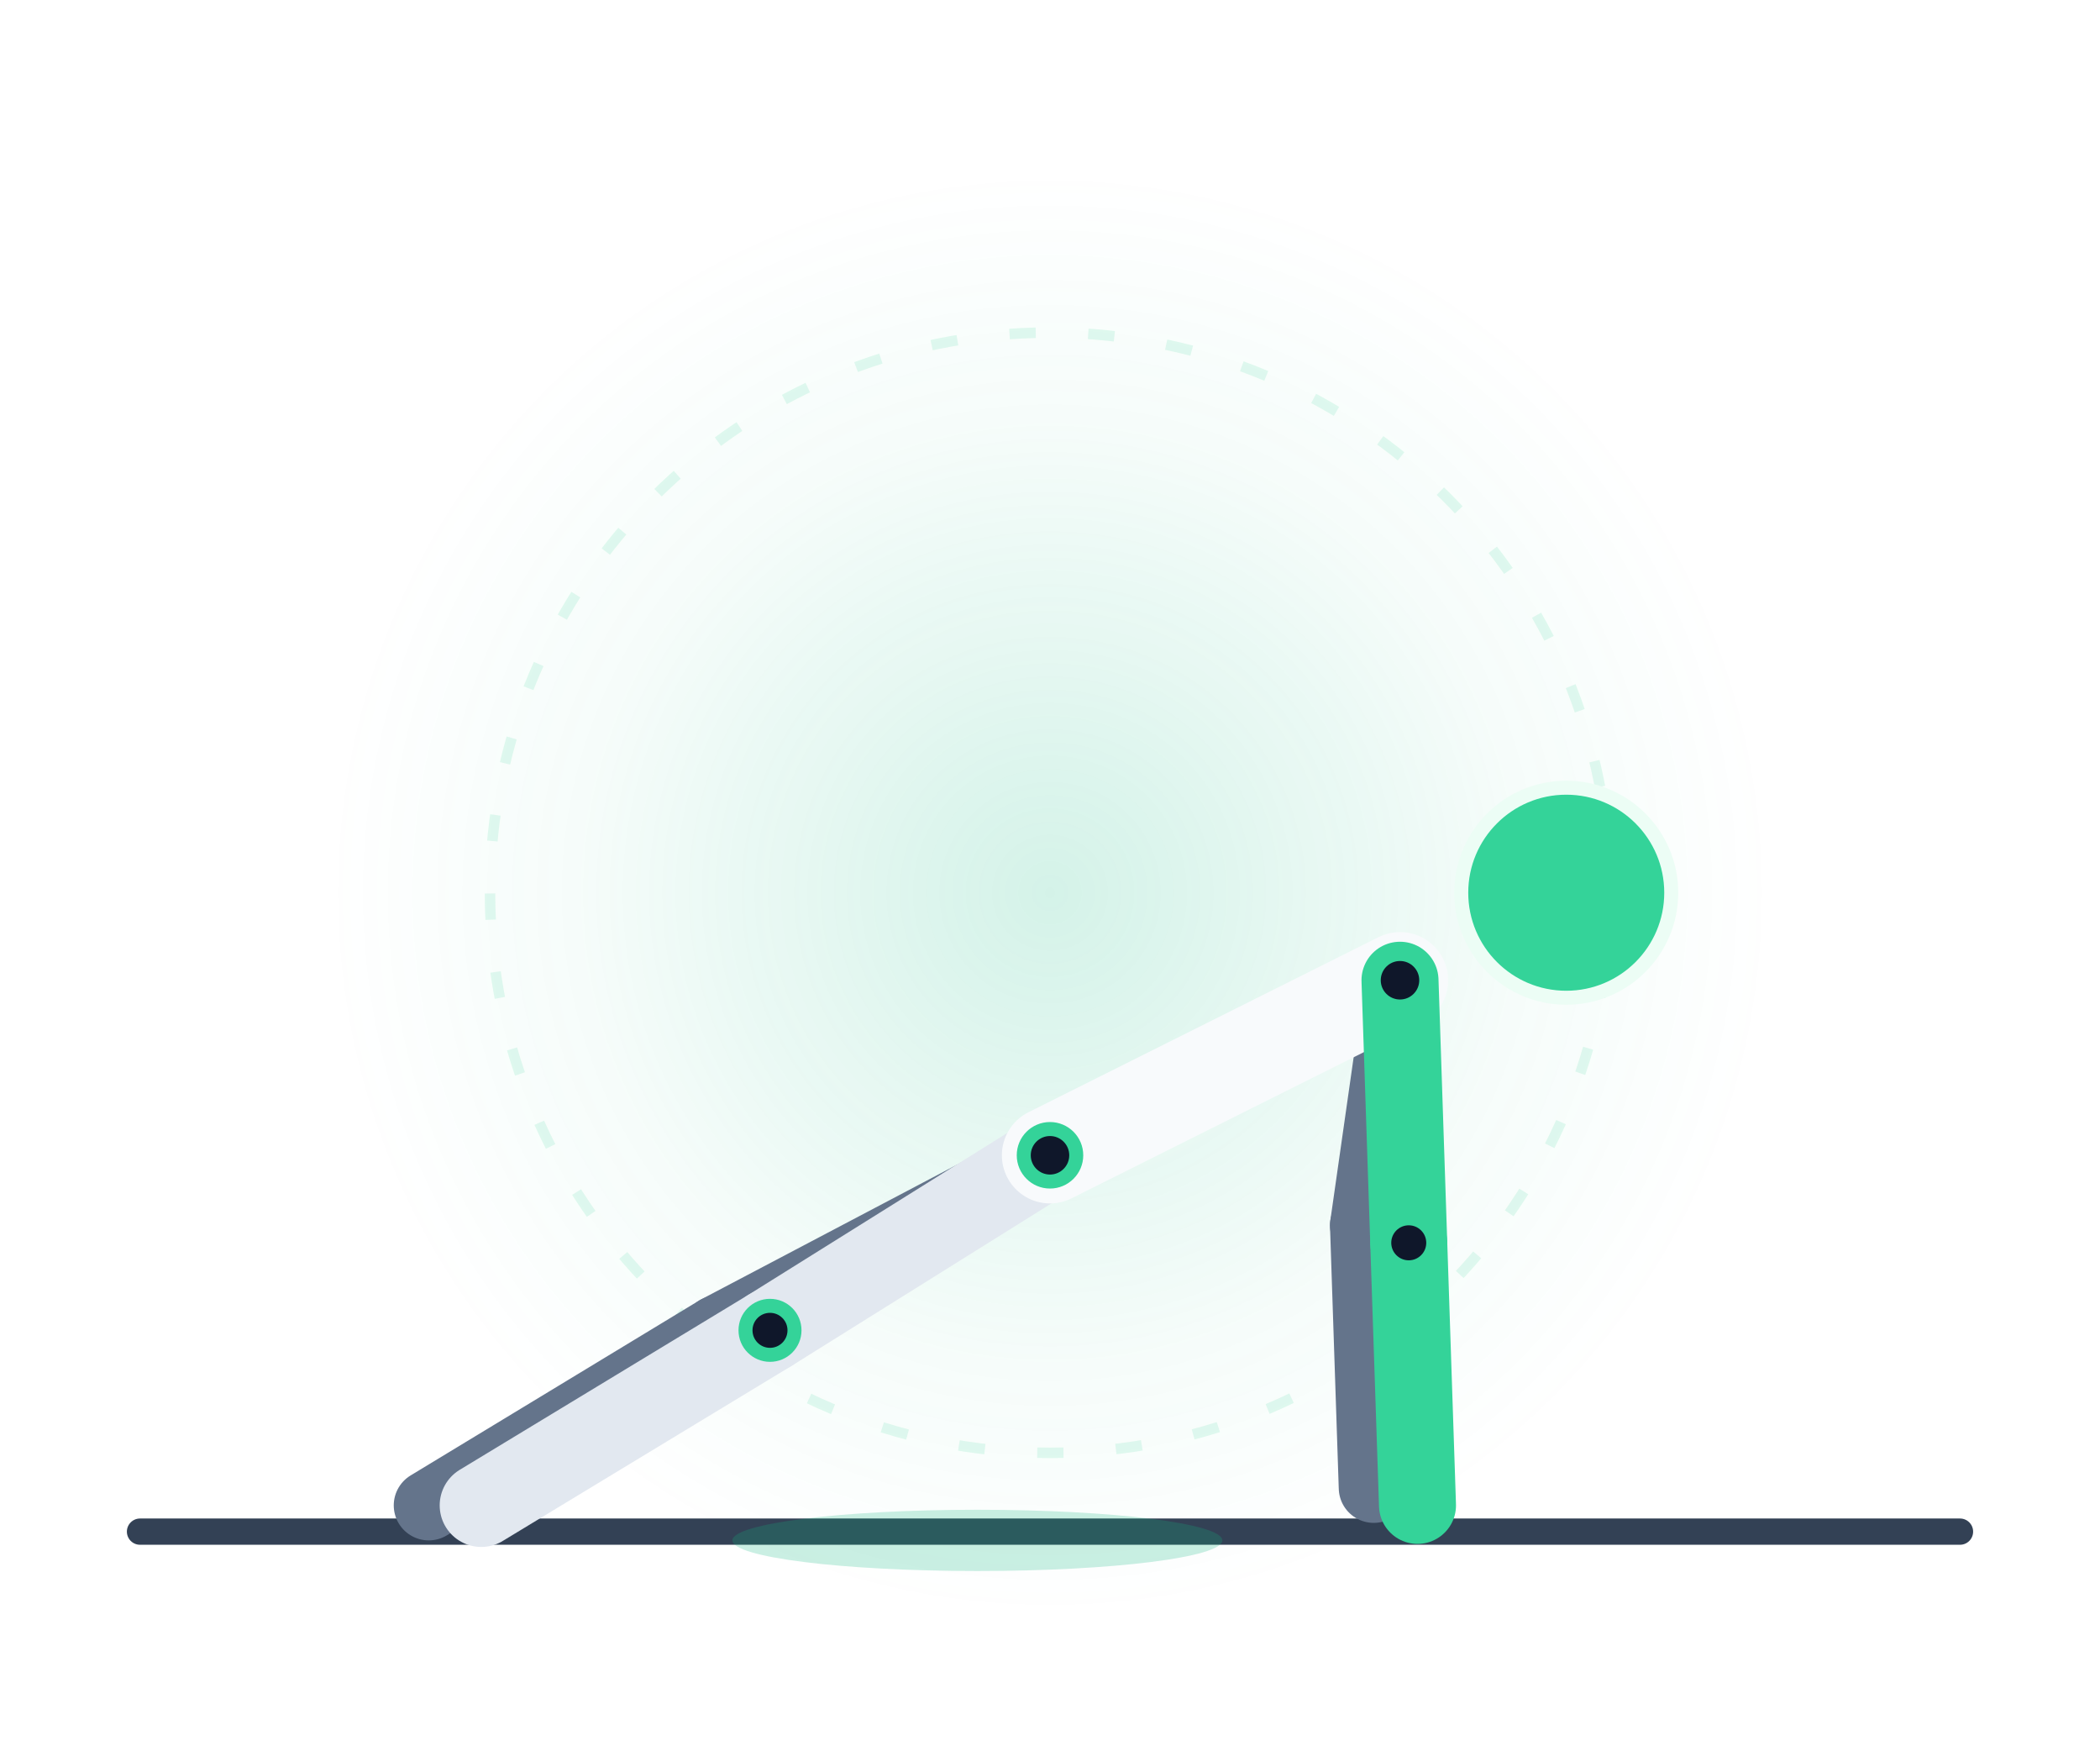
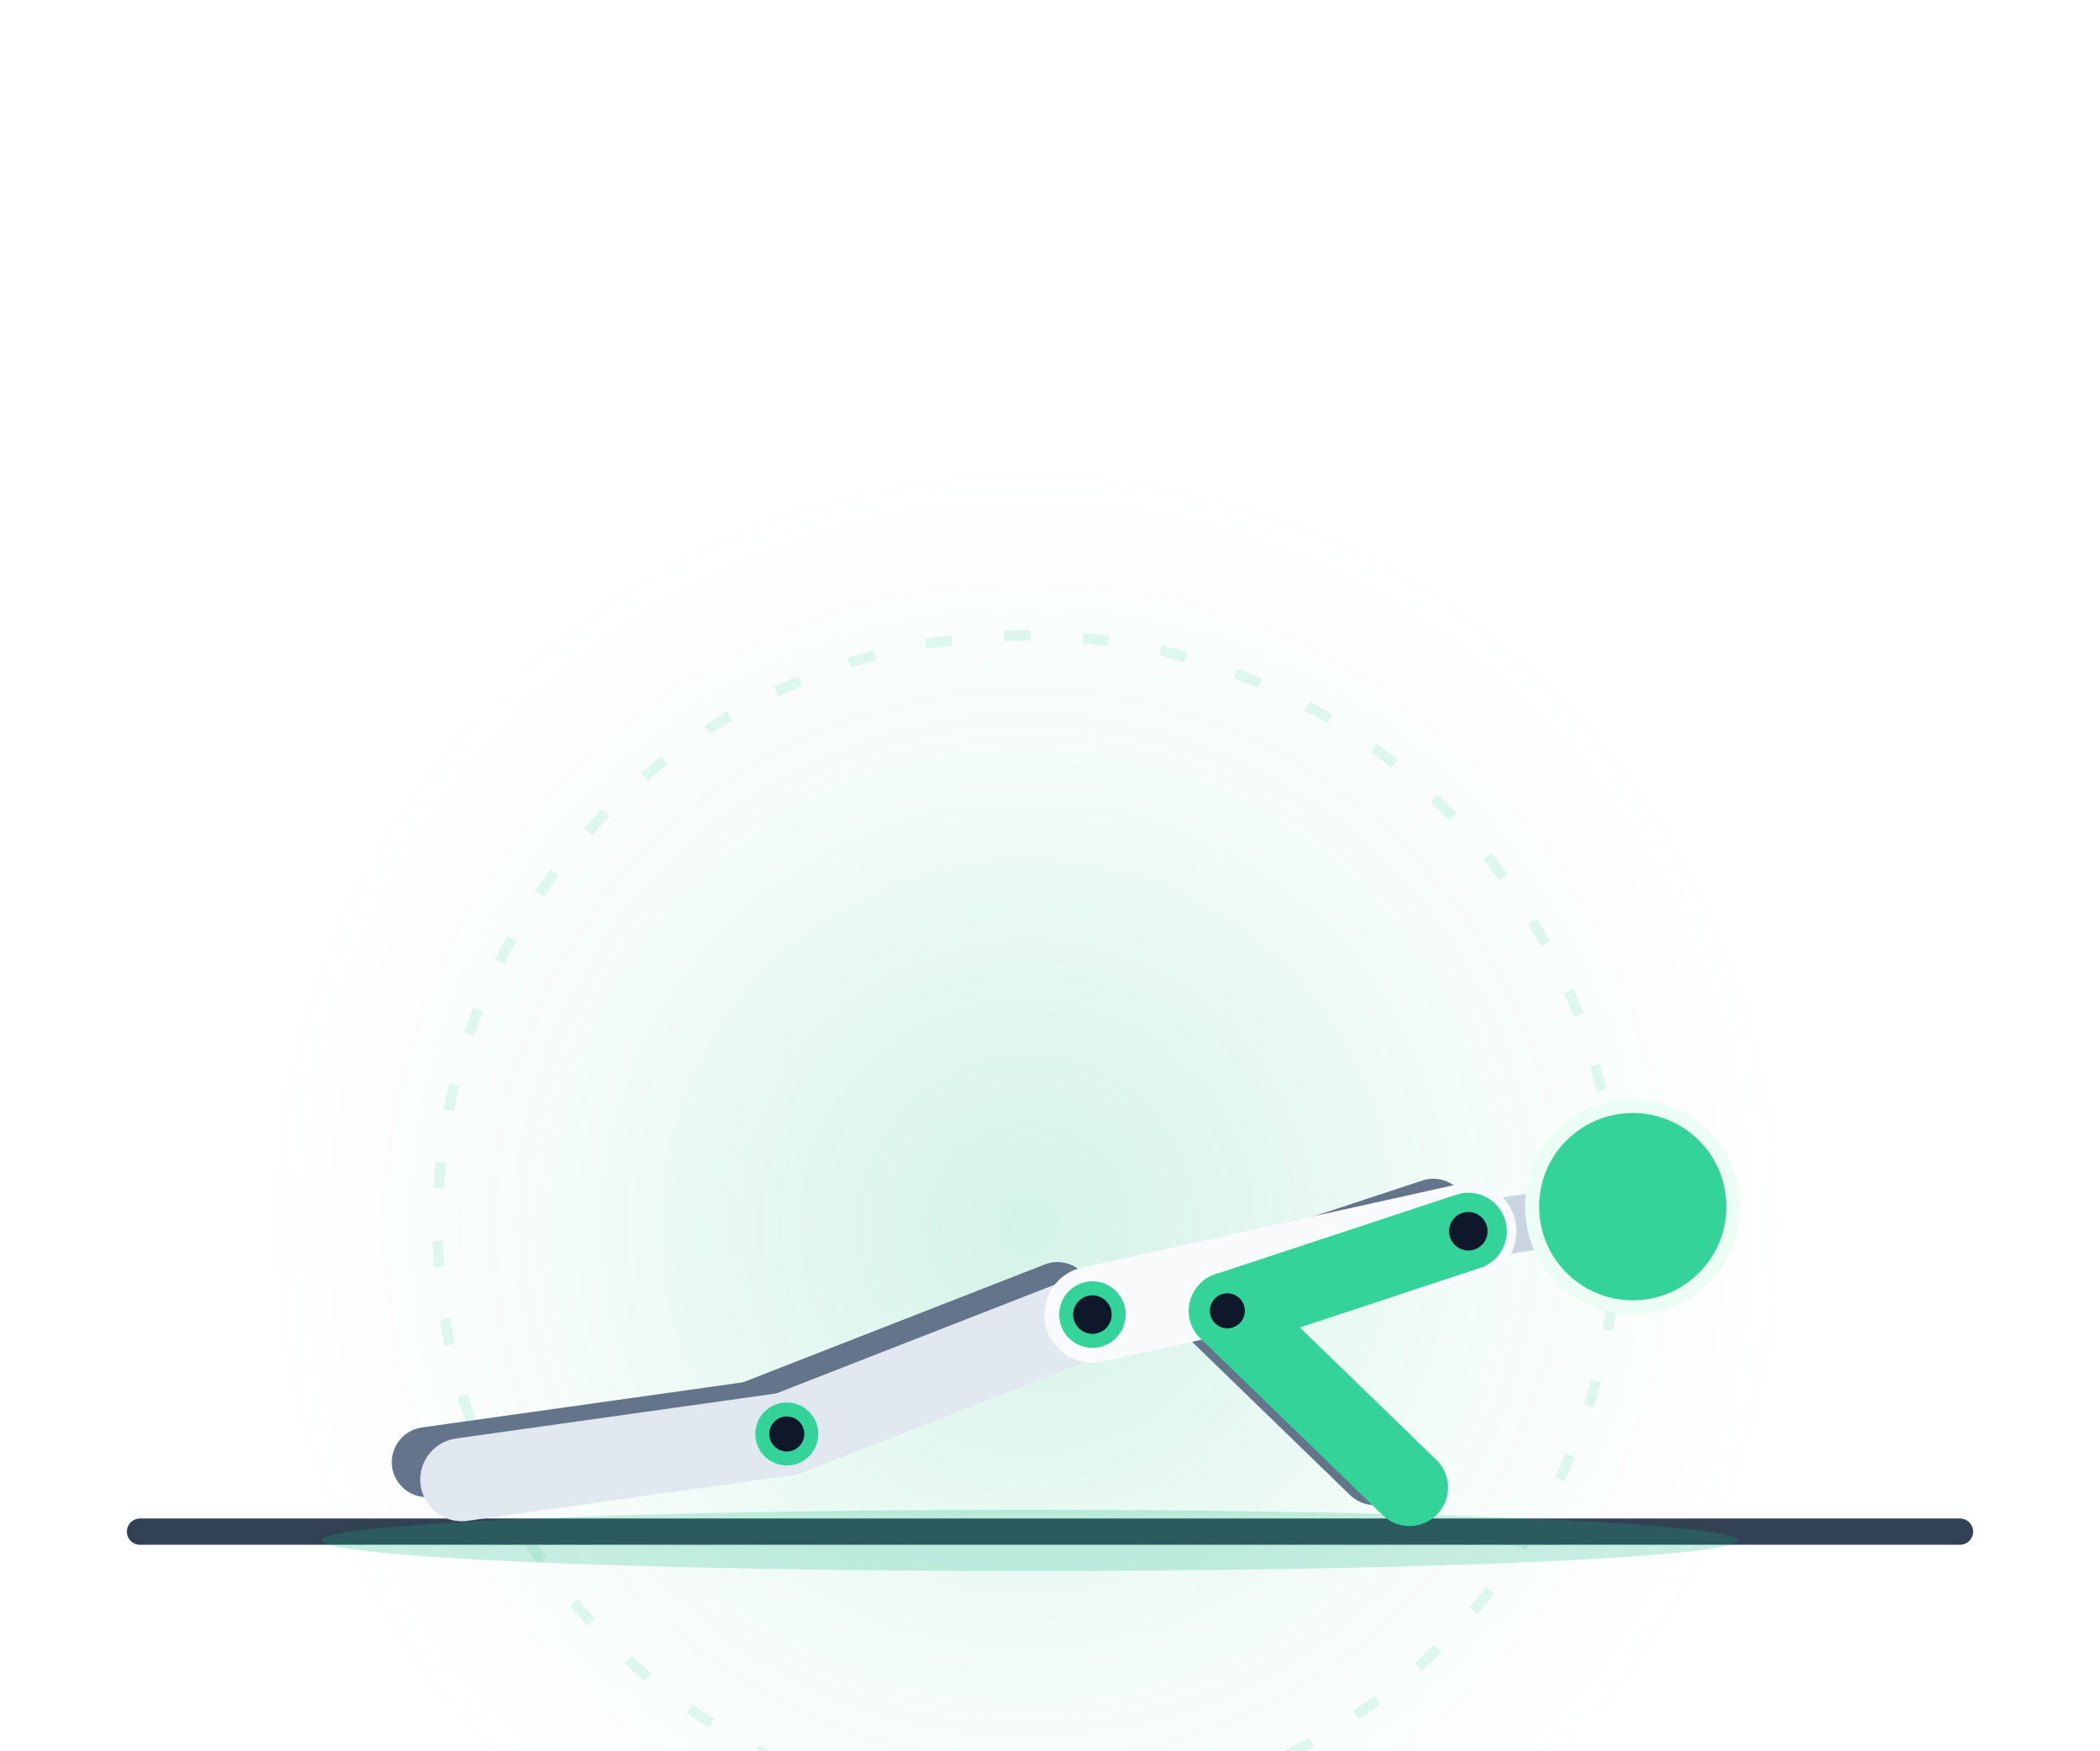
- <svg xmlns="http://www.w3.org/2000/svg" viewBox="0 0 240 200" preserveAspectRatio="xMidYMid meet" class="exercise-svg" role="img" aria-label="pushup" data-archetype="pushup" data-pose-a="{&quot;head&quot;:[179,102],&quot;shoulder&quot;:[160,112],&quot;hip&quot;:[120,132],&quot;elbow_f&quot;:[161,142],&quot;hand_f&quot;:[162,172],&quot;elbow_b&quot;:[156,140],&quot;hand_b&quot;:[157,170],&quot;knee_f&quot;:[88,152],&quot;foot_f&quot;:[55,172],&quot;knee_b&quot;:[82,152],&quot;foot_b&quot;:[49,172]}" data-pose-b="{&quot;head&quot;:[184,142],&quot;shoulder&quot;:[164,148],&quot;hip&quot;:[122,154],&quot;elbow_f&quot;:[143,137],&quot;hand_f&quot;:[162,172],&quot;elbow_b&quot;:[138,135],&quot;hand_b&quot;:[157,170],&quot;knee_f&quot;:[88,163],&quot;foot_f&quot;:[55,172],&quot;knee_b&quot;:[82,163],&quot;foot_b&quot;:[49,172]}">
+ <svg xmlns="http://www.w3.org/2000/svg" viewBox="0 0 240 200" preserveAspectRatio="xMidYMid meet" class="exercise-svg" role="img" aria-label="Pushup" data-archetype="pushup" data-bones="{&quot;lumbar&quot;:22.0,&quot;thoracic&quot;:22.0,&quot;neck&quot;:19.0,&quot;uarm&quot;:29.0,&quot;farm&quot;:29.0,&quot;thigh&quot;:37.5,&quot;shin&quot;:37.5,&quot;back_dx&quot;:-4.0,&quot;back_dy&quot;:-2.0}" data-pose-a="{&quot;hip_x&quot;:119.0,&quot;hip_y&quot;:134.0,&quot;lumbar&quot;:-26,&quot;thoracic&quot;:-26,&quot;neck&quot;:-22,&quot;uarm_f&quot;:106.66,&quot;farm_f&quot;:66.06,&quot;uarm_b&quot;:106.66,&quot;farm_b&quot;:66.06,&quot;thigh_f&quot;:146.99,&quot;shin_f&quot;:157.14,&quot;thigh_b&quot;:146.99,&quot;shin_b&quot;:157.14}" data-pose-b="{&quot;hip_x&quot;:125.5,&quot;hip_y&quot;:152.0,&quot;lumbar&quot;:-11,&quot;thoracic&quot;:-11,&quot;neck&quot;:-7,&quot;uarm_f&quot;:167.84,&quot;farm_f&quot;:41.69,&quot;uarm_b&quot;:167.84,&quot;farm_b&quot;:41.69,&quot;thigh_f&quot;:159.97,&quot;shin_f&quot;:173.64,&quot;thigh_b&quot;:159.97,&quot;shin_b&quot;:173.64}" data-equipment="body_only">
  <defs>
    <radialGradient id="glow-pushup" cx="50%" cy="50%" r="50%">
      <stop offset="0%" stop-color="#10b981" stop-opacity="0.18" />
      <stop offset="65%" stop-color="#10b981" stop-opacity="0.04" />
      <stop offset="100%" stop-color="#10b981" stop-opacity="0" />
    </radialGradient>
  </defs>
-   <circle class="js-aura" cx="120" cy="102" r="82" fill="url(#glow-pushup)" />
-   <circle class="js-ring" cx="120" cy="102" r="64" fill="none" stroke="#34d399" stroke-opacity="0.14" stroke-width="1.2" stroke-dasharray="3 6" />
+   <circle class="js-aura" cx="117.4" cy="140.0" r="87.20" fill="url(#glow-pushup)" />
+   <circle class="js-ring" cx="117.4" cy="140.0" r="67.40" fill="none" stroke="#34d399" stroke-opacity="0.14" stroke-width="1.2" stroke-dasharray="3 6" />
  <line x1="16" y1="175" x2="224" y2="175" stroke="#334155" stroke-width="3" stroke-linecap="round" />
-   <ellipse class="js-shadow" cx="111.7" cy="176" rx="28" ry="3.5" fill="#10b981" fill-opacity="0.22" />
+   <ellipse class="js-shadow" cx="117.69" cy="176" rx="80.91" ry="3.5" fill="#10b981" fill-opacity="0.22" />
  <g stroke="#64748b" stroke-width="8" stroke-linecap="round">
-     <line class="js-thigh-b" x1="120" y1="132" x2="82" y2="152" />
-     <line class="js-shin-b" x1="82" y1="152" x2="49" y2="172" />
-     <line class="js-uarm-b" x1="160" y1="112" x2="156" y2="140" />
-     <line class="js-farm-b" x1="156" y1="140" x2="157" y2="170" />
+     <line class="js-thigh-b" x1="120.85" y1="148.20" x2="85.92" y2="161.84" />
+     <line class="js-shin-b" x1="85.92" y1="161.84" x2="48.78" y2="167.06" />
+     <line class="js-uarm-b" x1="163.81" y1="138.68" x2="136.27" y2="147.77" />
+     <line class="js-farm-b" x1="136.27" y1="147.77" x2="157.09" y2="167.96" />
  </g>
  <g stroke="#e2e8f0" stroke-width="9.5" stroke-linecap="round">
-     <line class="js-thigh-f" x1="120" y1="132" x2="88" y2="152" />
-     <line class="js-shin-f" x1="88" y1="152" x2="55" y2="172" />
+     <line class="js-thigh-f" x1="124.85" y1="150.20" x2="89.92" y2="163.84" />
+     <line class="js-shin-f" x1="89.92" y1="163.84" x2="52.78" y2="169.06" />
  </g>
-   <line class="js-torso" x1="160" y1="112" x2="120" y2="132" stroke="#f8fafc" stroke-width="11" stroke-linecap="round" />
+   <line class="js-neck" x1="167.81" y1="140.68" x2="186.60" y2="137.87" stroke="#cbd5e1" stroke-width="6.5" stroke-linecap="round" />
+   <path class="js-torso" d="M 124.85 150.20 Q 146.33 145.44 167.81 140.68" fill="none" stroke="#f8fafc" stroke-width="11" stroke-linecap="round" stroke-linejoin="round" />
  <g stroke="#34d399" stroke-width="8.8" stroke-linecap="round">
-     <line class="js-uarm-f" x1="160" y1="112" x2="161" y2="142" />
-     <line class="js-farm-f" x1="161" y1="142" x2="162" y2="172" />
+     <line class="js-uarm-f" x1="167.81" y1="140.68" x2="140.27" y2="149.77" />
+     <line class="js-farm-f" x1="140.27" y1="149.77" x2="161.09" y2="169.96" />
  </g>
  <g fill="#0f172a" stroke="#34d399" stroke-width="1.6">
-     <circle class="js-j-shoulder" cx="160" cy="112" r="3" />
-     <circle class="js-j-hip" cx="120" cy="132" r="3" />
-     <circle class="js-j-knee" cx="88" cy="152" r="2.8" />
-     <circle class="js-j-elbow" cx="161" cy="142" r="2.8" />
+     <circle class="js-j-shoulder" cx="167.81" cy="140.68" r="3" />
+     <circle class="js-j-hip" cx="124.85" cy="150.20" r="3" />
+     <circle class="js-j-knee" cx="89.92" cy="163.84" r="2.8" />
+     <circle class="js-j-elbow" cx="140.27" cy="149.77" r="2.8" />
  </g>
-   <circle class="js-head" cx="179" cy="102" r="12" fill="#34d399" stroke="#ecfdf5" stroke-width="1.6" />
+   <circle class="js-head" cx="186.60" cy="137.87" r="11.5" fill="#34d399" stroke="#ecfdf5" stroke-width="1.6" />
</svg>
